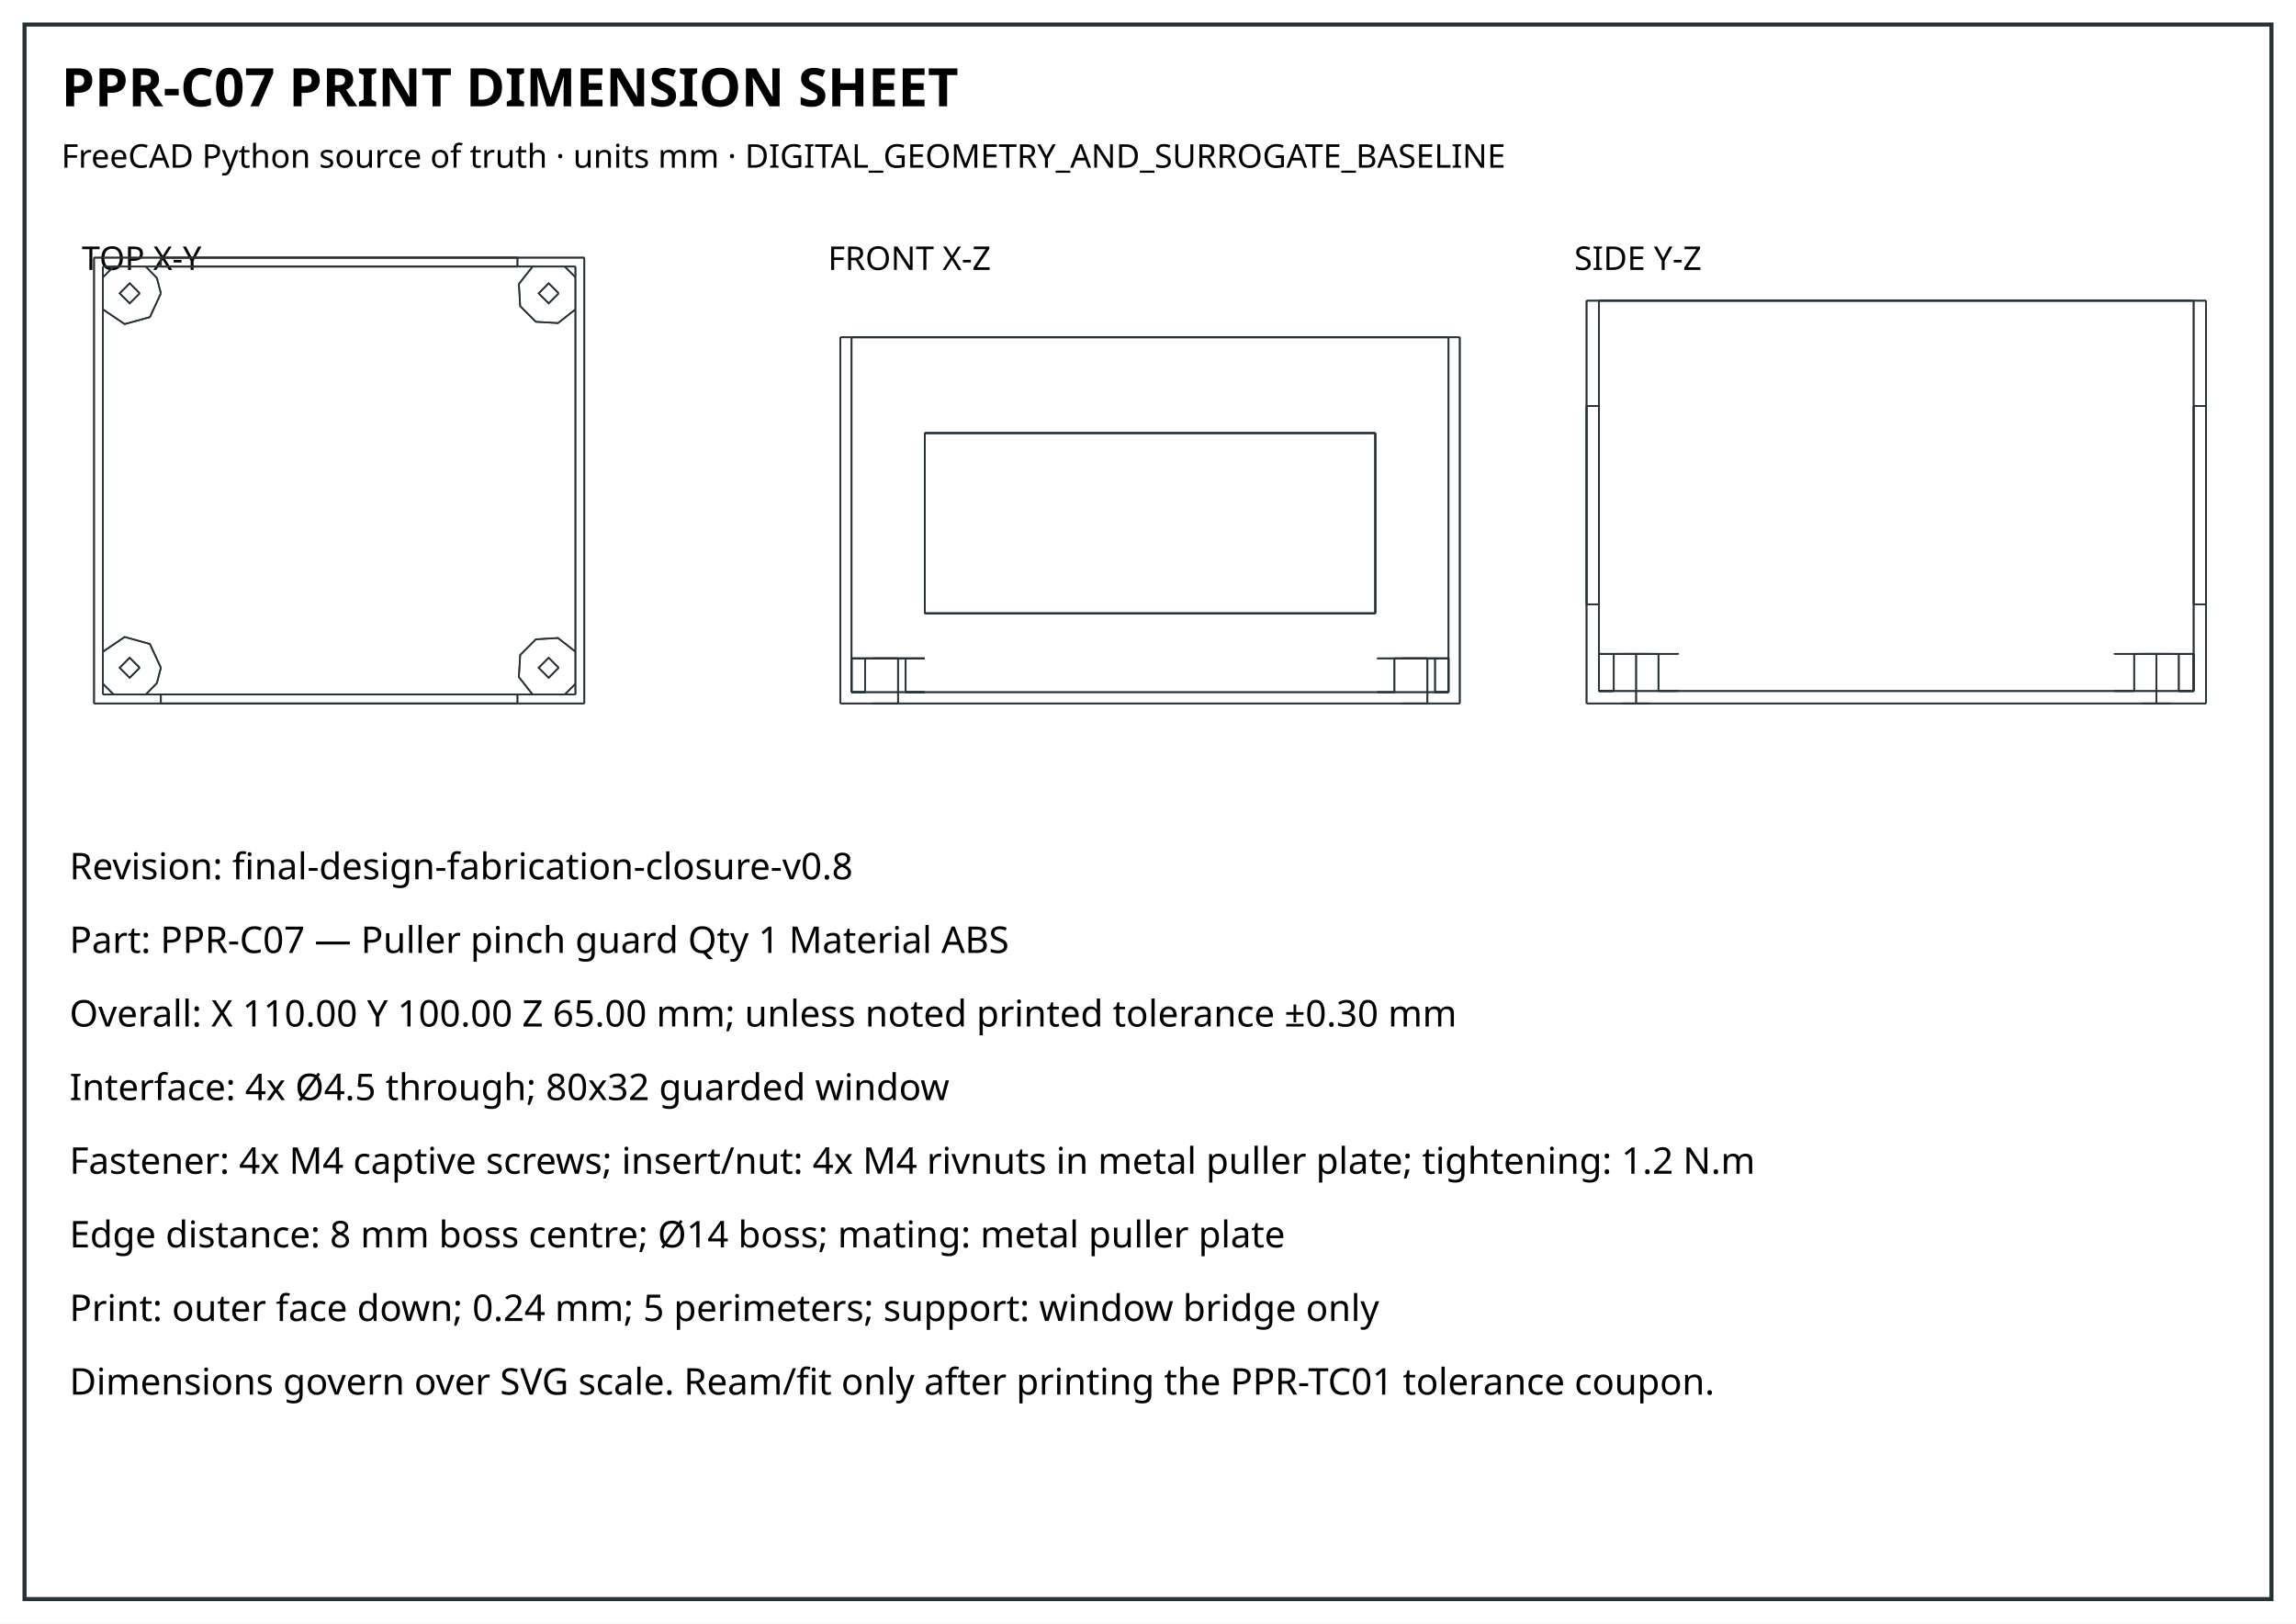
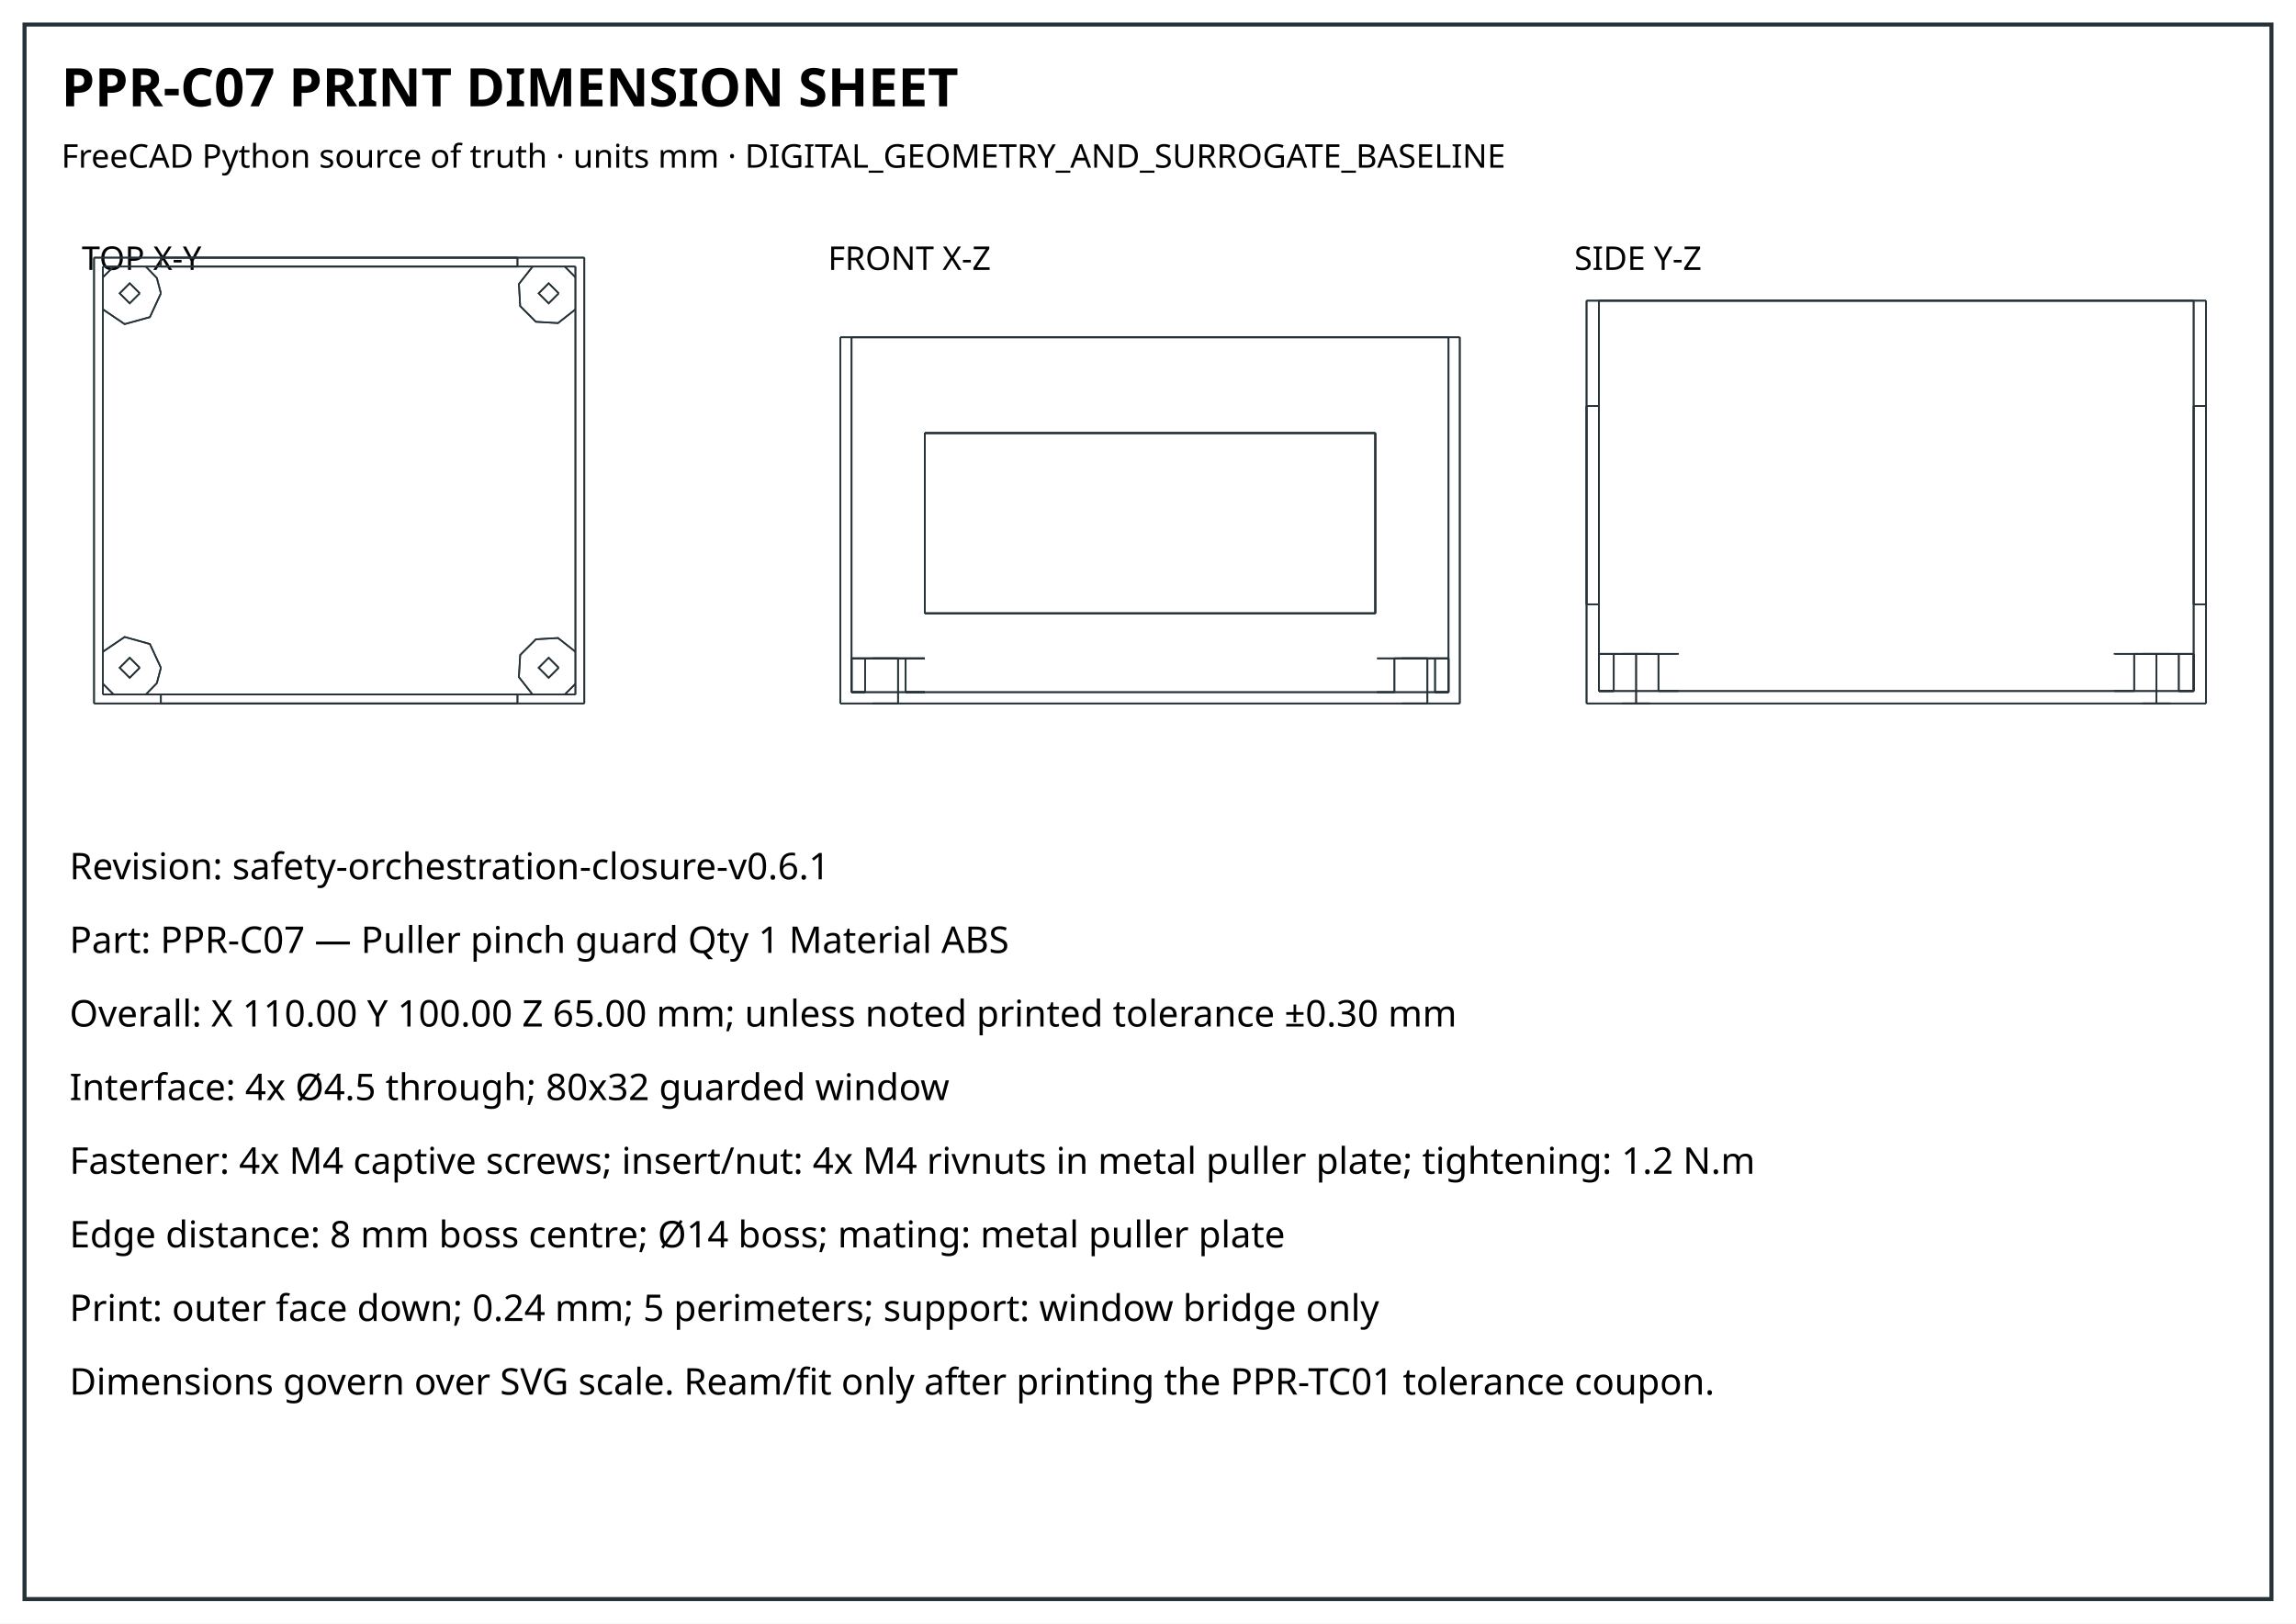
<svg xmlns="http://www.w3.org/2000/svg" width="1123" height="794" viewBox="0 0 1123 794">
  <rect width="1123" height="794" fill="white" />
  <rect x="12" y="12" width="1099" height="770" fill="none" stroke="#263238" stroke-width="2" />
  <text x="30" y="52" font-size="26" font-family="sans-serif" font-weight="bold">PPR-C07 PRINT DIMENSION SHEET</text>
  <text x="30" y="82" font-size="16" font-family="sans-serif">FreeCAD Python source of truth · units mm · DIGITAL_GEOMETRY_AND_SURROGATE_BASELINE</text>
  <g font-family="sans-serif">
    <text x="40" y="132" font-size="16">TOP X-Y</text>
    <polyline points="46.00,344.00 46.00,344.00" fill="none" stroke="#263238" stroke-width="0.8" />
    <polyline points="46.00,344.00 46.00,126.00" fill="none" stroke="#263238" stroke-width="0.8" />
    <polyline points="46.00,126.00 46.00,126.00" fill="none" stroke="#263238" stroke-width="0.8" />
    <polyline points="46.00,344.00 46.00,126.00" fill="none" stroke="#263238" stroke-width="0.8" />
    <polyline points="46.00,344.00 285.80,344.00" fill="none" stroke="#263238" stroke-width="0.8" />
    <polyline points="285.80,344.00 285.80,344.00" fill="none" stroke="#263238" stroke-width="0.8" />
    <polyline points="46.00,344.00 285.80,344.00" fill="none" stroke="#263238" stroke-width="0.8" />
    <polyline points="78.70,344.00 78.70,344.00" fill="none" stroke="#263238" stroke-width="0.8" />
    <polyline points="78.70,344.00 253.10,344.00" fill="none" stroke="#263238" stroke-width="0.8" />
    <polyline points="253.10,344.00 253.10,344.00" fill="none" stroke="#263238" stroke-width="0.8" />
    <polyline points="78.70,344.00 253.10,344.00" fill="none" stroke="#263238" stroke-width="0.8" />
    <polyline points="46.00,126.00 285.80,126.00" fill="none" stroke="#263238" stroke-width="0.8" />
    <polyline points="285.80,344.00 285.80,126.00" fill="none" stroke="#263238" stroke-width="0.8" />
    <polyline points="281.44,339.64 50.36,339.64" fill="none" stroke="#263238" stroke-width="0.8" />
    <polyline points="281.44,339.64 281.44,130.36" fill="none" stroke="#263238" stroke-width="0.8" />
    <polyline points="281.44,130.36 50.36,130.36" fill="none" stroke="#263238" stroke-width="0.8" />
    <polyline points="50.36,339.64 50.36,130.36" fill="none" stroke="#263238" stroke-width="0.8" />
    <polyline points="46.00,126.00 285.80,126.00" fill="none" stroke="#263238" stroke-width="0.8" />
    <polyline points="285.80,126.00 285.80,126.00" fill="none" stroke="#263238" stroke-width="0.8" />
    <polyline points="78.70,126.00 78.70,126.00" fill="none" stroke="#263238" stroke-width="0.8" />
    <polyline points="78.70,126.00 253.10,126.00" fill="none" stroke="#263238" stroke-width="0.8" />
    <polyline points="253.10,126.00 253.10,126.00" fill="none" stroke="#263238" stroke-width="0.8" />
    <polyline points="78.70,126.00 253.10,126.00" fill="none" stroke="#263238" stroke-width="0.8" />
    <polyline points="285.80,344.00 285.80,126.00" fill="none" stroke="#263238" stroke-width="0.8" />
    <polyline points="68.34,326.56 63.44,321.65 58.53,326.56 63.44,331.46 68.34,326.56" fill="none" stroke="#263238" stroke-width="0.8" />
    <polyline points="273.26,326.56 268.36,321.65 263.46,326.56 268.36,331.46 273.26,326.56" fill="none" stroke="#263238" stroke-width="0.8" />
    <polyline points="68.34,143.44 63.44,138.53 58.53,143.44 63.44,148.34 68.34,143.44" fill="none" stroke="#263238" stroke-width="0.8" />
    <polyline points="273.26,143.44 268.36,138.53 263.46,143.44 268.36,148.34 273.26,143.44" fill="none" stroke="#263238" stroke-width="0.8" />
    <polyline points="78.70,344.00 78.70,339.64" fill="none" stroke="#263238" stroke-width="0.8" />
    <polyline points="78.70,339.64 78.70,339.64" fill="none" stroke="#263238" stroke-width="0.8" />
    <polyline points="78.70,344.00 78.70,339.64" fill="none" stroke="#263238" stroke-width="0.8" />
    <polyline points="78.70,339.64 253.10,339.64" fill="none" stroke="#263238" stroke-width="0.8" />
    <polyline points="253.10,344.00 253.10,339.64" fill="none" stroke="#263238" stroke-width="0.8" />
    <polyline points="253.10,339.64 253.10,339.64" fill="none" stroke="#263238" stroke-width="0.8" />
    <polyline points="253.10,344.00 253.10,339.64" fill="none" stroke="#263238" stroke-width="0.8" />
    <polyline points="78.70,339.64 253.10,339.64" fill="none" stroke="#263238" stroke-width="0.8" />
    <polyline points="281.44,339.64 281.44,339.64" fill="none" stroke="#263238" stroke-width="0.8" />
    <polyline points="50.36,339.64 50.36,339.64" fill="none" stroke="#263238" stroke-width="0.8" />
    <polyline points="50.36,339.64 55.58,339.64" fill="none" stroke="#263238" stroke-width="0.8" />
    <polyline points="55.58,339.64 55.58,339.64" fill="none" stroke="#263238" stroke-width="0.8" />
    <polyline points="55.58,339.64 71.30,339.64" fill="none" stroke="#263238" stroke-width="0.8" />
    <polyline points="71.30,339.64 71.30,339.64" fill="none" stroke="#263238" stroke-width="0.8" />
    <polyline points="71.30,339.64 260.50,339.64" fill="none" stroke="#263238" stroke-width="0.8" />
    <polyline points="260.50,339.64 260.50,339.64" fill="none" stroke="#263238" stroke-width="0.8" />
    <polyline points="260.50,339.64 276.22,339.64" fill="none" stroke="#263238" stroke-width="0.8" />
    <polyline points="276.22,339.64 276.22,339.64" fill="none" stroke="#263238" stroke-width="0.8" />
    <polyline points="276.22,339.64 281.44,339.64" fill="none" stroke="#263238" stroke-width="0.8" />
    <polyline points="281.44,130.36 281.44,130.36" fill="none" stroke="#263238" stroke-width="0.8" />
    <polyline points="281.44,135.58 281.44,130.36" fill="none" stroke="#263238" stroke-width="0.8" />
    <polyline points="281.44,135.58 281.44,135.58" fill="none" stroke="#263238" stroke-width="0.8" />
    <polyline points="281.44,135.58 281.44,151.30" fill="none" stroke="#263238" stroke-width="0.8" />
    <polyline points="281.44,151.30 281.44,151.30" fill="none" stroke="#263238" stroke-width="0.8" />
    <polyline points="281.44,318.70 281.44,151.30" fill="none" stroke="#263238" stroke-width="0.8" />
    <polyline points="281.44,318.70 281.44,318.70" fill="none" stroke="#263238" stroke-width="0.8" />
    <polyline points="281.44,318.70 281.44,334.42" fill="none" stroke="#263238" stroke-width="0.8" />
    <polyline points="281.44,334.42 281.44,334.42" fill="none" stroke="#263238" stroke-width="0.8" />
    <polyline points="281.44,339.64 281.44,334.42" fill="none" stroke="#263238" stroke-width="0.8" />
    <polyline points="50.36,130.36 50.36,130.36" fill="none" stroke="#263238" stroke-width="0.8" />
    <polyline points="50.36,130.36 55.58,130.36" fill="none" stroke="#263238" stroke-width="0.8" />
    <polyline points="55.58,130.36 55.58,130.36" fill="none" stroke="#263238" stroke-width="0.8" />
    <polyline points="55.58,130.36 71.30,130.36" fill="none" stroke="#263238" stroke-width="0.8" />
    <polyline points="71.30,130.36 71.30,130.36" fill="none" stroke="#263238" stroke-width="0.8" />
    <polyline points="71.30,130.36 260.50,130.36" fill="none" stroke="#263238" stroke-width="0.8" />
    <polyline points="260.50,130.36 260.50,130.36" fill="none" stroke="#263238" stroke-width="0.8" />
    <polyline points="260.50,130.36 276.22,130.36" fill="none" stroke="#263238" stroke-width="0.8" />
    <polyline points="276.22,130.36 276.22,130.36" fill="none" stroke="#263238" stroke-width="0.8" />
    <polyline points="276.22,130.36 281.44,130.36" fill="none" stroke="#263238" stroke-width="0.8" />
    <polyline points="78.70,130.36 253.10,130.36" fill="none" stroke="#263238" stroke-width="0.8" />
    <polyline points="78.70,130.36 78.70,130.36" fill="none" stroke="#263238" stroke-width="0.8" />
    <polyline points="253.10,130.36 253.10,130.36" fill="none" stroke="#263238" stroke-width="0.8" />
    <polyline points="78.70,130.36 253.10,130.36" fill="none" stroke="#263238" stroke-width="0.8" />
    <polyline points="50.36,135.58 50.36,130.36" fill="none" stroke="#263238" stroke-width="0.8" />
    <polyline points="50.36,135.58 50.36,135.58" fill="none" stroke="#263238" stroke-width="0.8" />
    <polyline points="50.36,135.58 50.36,151.30" fill="none" stroke="#263238" stroke-width="0.8" />
    <polyline points="50.36,151.30 50.36,151.30" fill="none" stroke="#263238" stroke-width="0.8" />
    <polyline points="50.36,318.70 50.36,151.30" fill="none" stroke="#263238" stroke-width="0.8" />
    <polyline points="50.36,318.70 50.36,318.70" fill="none" stroke="#263238" stroke-width="0.8" />
    <polyline points="50.36,318.70 50.36,334.42" fill="none" stroke="#263238" stroke-width="0.8" />
    <polyline points="50.36,334.42 50.36,334.42" fill="none" stroke="#263238" stroke-width="0.8" />
    <polyline points="50.36,339.64 50.36,334.42" fill="none" stroke="#263238" stroke-width="0.8" />
    <polyline points="78.70,130.36 78.70,126.00" fill="none" stroke="#263238" stroke-width="0.8" />
    <polyline points="78.70,130.36 78.70,126.00" fill="none" stroke="#263238" stroke-width="0.8" />
    <polyline points="253.10,130.36 253.10,126.00" fill="none" stroke="#263238" stroke-width="0.8" />
    <polyline points="253.10,130.36 253.10,126.00" fill="none" stroke="#263238" stroke-width="0.8" />
    <polyline points="68.34,326.56 63.44,321.65 58.53,326.56 63.44,331.46 68.34,326.56" fill="none" stroke="#263238" stroke-width="0.8" />
    <polyline points="68.34,326.56 68.34,326.56" fill="none" stroke="#263238" stroke-width="0.8" />
    <polyline points="273.26,326.56 268.36,321.65 263.46,326.56 268.36,331.46 273.26,326.56" fill="none" stroke="#263238" stroke-width="0.8" />
    <polyline points="273.26,326.56 273.26,326.56" fill="none" stroke="#263238" stroke-width="0.8" />
    <polyline points="68.34,143.44 63.44,138.53 58.53,143.44 63.44,148.34 68.34,143.44" fill="none" stroke="#263238" stroke-width="0.8" />
    <polyline points="68.34,143.44 68.34,143.44" fill="none" stroke="#263238" stroke-width="0.8" />
    <polyline points="273.26,143.44 268.36,138.53 263.46,143.44 268.36,148.34 273.26,143.44" fill="none" stroke="#263238" stroke-width="0.8" />
    <polyline points="273.26,143.44 273.26,143.44" fill="none" stroke="#263238" stroke-width="0.8" />
    <polyline points="50.36,334.42 55.58,339.64" fill="none" stroke="#263238" stroke-width="0.8" />
    <polyline points="50.36,334.42 55.58,339.64" fill="none" stroke="#263238" stroke-width="0.8" />
    <polyline points="71.30,339.64 76.72,334.07 78.70,326.56" fill="none" stroke="#263238" stroke-width="0.8" />
    <polyline points="78.70,326.56 73.32,314.93 60.97,311.50 50.36,318.70" fill="none" stroke="#263238" stroke-width="0.8" />
    <polyline points="78.70,326.56 73.32,314.93 60.97,311.50 50.36,318.70" fill="none" stroke="#263238" stroke-width="0.8" />
    <polyline points="71.30,339.64 76.72,334.07 78.70,326.56" fill="none" stroke="#263238" stroke-width="0.8" />
    <polyline points="50.36,151.30 60.97,158.50 73.32,155.07 78.70,143.44" fill="none" stroke="#263238" stroke-width="0.8" />
    <polyline points="78.70,143.44 76.72,135.93 71.30,130.36" fill="none" stroke="#263238" stroke-width="0.8" />
    <polyline points="260.50,130.36 253.80,138.88 254.44,149.70 262.10,157.36 272.92,158.00 281.44,151.30" fill="none" stroke="#263238" stroke-width="0.8" />
    <polyline points="281.44,318.70 272.92,312.00 262.10,312.64 254.44,320.30 253.80,331.12 260.50,339.64" fill="none" stroke="#263238" stroke-width="0.8" />
    <polyline points="281.44,318.70 272.92,312.00 262.10,312.64 254.44,320.30 253.80,331.12 260.50,339.64" fill="none" stroke="#263238" stroke-width="0.8" />
    <polyline points="276.22,339.64 281.44,334.42" fill="none" stroke="#263238" stroke-width="0.8" />
    <polyline points="276.22,339.64 281.44,334.42" fill="none" stroke="#263238" stroke-width="0.8" />
    <polyline points="281.44,135.58 276.22,130.36" fill="none" stroke="#263238" stroke-width="0.8" />
    <polyline points="281.44,135.58 276.22,130.36" fill="none" stroke="#263238" stroke-width="0.8" />
    <polyline points="260.50,130.36 253.80,138.88 254.44,149.70 262.10,157.36 272.92,158.00 281.44,151.30" fill="none" stroke="#263238" stroke-width="0.8" />
    <polyline points="55.58,130.36 50.36,135.58" fill="none" stroke="#263238" stroke-width="0.8" />
    <polyline points="55.58,130.36 50.36,135.58" fill="none" stroke="#263238" stroke-width="0.8" />
    <polyline points="50.36,151.30 60.97,158.50 73.32,155.07 78.70,143.44" fill="none" stroke="#263238" stroke-width="0.8" />
    <polyline points="78.70,143.44 76.72,135.93 71.30,130.36" fill="none" stroke="#263238" stroke-width="0.8" />
    <text x="405" y="132" font-size="16">FRONT X-Z</text>
    <polyline points="411.00,344.00 411.00,164.95" fill="none" stroke="#263238" stroke-width="0.8" />
    <polyline points="411.00,164.95 411.00,164.95" fill="none" stroke="#263238" stroke-width="0.8" />
    <polyline points="411.00,344.00 411.00,164.95" fill="none" stroke="#263238" stroke-width="0.8" />
    <polyline points="411.00,344.00 411.00,344.00" fill="none" stroke="#263238" stroke-width="0.8" />
    <polyline points="411.00,344.00 714.00,344.00" fill="none" stroke="#263238" stroke-width="0.8" />
    <polyline points="714.00,344.00 714.00,164.95" fill="none" stroke="#263238" stroke-width="0.8" />
    <polyline points="411.00,164.95 714.00,164.95" fill="none" stroke="#263238" stroke-width="0.8" />
    <polyline points="452.32,299.93 452.32,211.78" fill="none" stroke="#263238" stroke-width="0.8" />
    <polyline points="452.32,211.78 672.68,211.78" fill="none" stroke="#263238" stroke-width="0.8" />
    <polyline points="672.68,299.93 672.68,211.78" fill="none" stroke="#263238" stroke-width="0.8" />
    <polyline points="452.32,299.93 672.68,299.93" fill="none" stroke="#263238" stroke-width="0.8" />
    <polyline points="411.00,164.95 714.00,164.95" fill="none" stroke="#263238" stroke-width="0.8" />
    <polyline points="714.00,164.95 714.00,164.95" fill="none" stroke="#263238" stroke-width="0.8" />
    <polyline points="708.49,164.95 416.51,164.95" fill="none" stroke="#263238" stroke-width="0.8" />
    <polyline points="708.49,164.95 708.49,164.95" fill="none" stroke="#263238" stroke-width="0.8" />
    <polyline points="708.49,164.95 416.51,164.95" fill="none" stroke="#263238" stroke-width="0.8" />
    <polyline points="416.51,164.95 416.51,164.95" fill="none" stroke="#263238" stroke-width="0.8" />
    <polyline points="411.00,344.00 714.00,344.00" fill="none" stroke="#263238" stroke-width="0.8" />
    <polyline points="714.00,344.00 714.00,164.95" fill="none" stroke="#263238" stroke-width="0.8" />
    <polyline points="452.32,299.93 452.32,211.78" fill="none" stroke="#263238" stroke-width="0.8" />
    <polyline points="452.32,211.78 672.68,211.78" fill="none" stroke="#263238" stroke-width="0.8" />
    <polyline points="672.68,299.93 672.68,211.78" fill="none" stroke="#263238" stroke-width="0.8" />
    <polyline points="452.32,299.93 672.68,299.93" fill="none" stroke="#263238" stroke-width="0.8" />
    <polyline points="714.00,344.00 714.00,344.00" fill="none" stroke="#263238" stroke-width="0.8" />
    <polyline points="439.23,344.00 433.04,344.00 426.84,344.00 433.04,344.00 439.23,344.00" fill="none" stroke="#263238" stroke-width="0.8" />
    <polyline points="698.16,344.00 691.96,344.00 685.77,344.00 691.96,344.00 698.16,344.00" fill="none" stroke="#263238" stroke-width="0.8" />
    <polyline points="439.23,344.00 433.04,344.00 426.84,344.00 433.04,344.00 439.23,344.00" fill="none" stroke="#263238" stroke-width="0.8" />
    <polyline points="698.16,344.00 691.96,344.00 685.77,344.00 691.96,344.00 698.16,344.00" fill="none" stroke="#263238" stroke-width="0.8" />
    <polyline points="452.32,211.78 452.32,211.78" fill="none" stroke="#263238" stroke-width="0.8" />
    <polyline points="452.32,211.78 452.32,299.93" fill="none" stroke="#263238" stroke-width="0.8" />
    <polyline points="452.32,299.93 452.32,299.93" fill="none" stroke="#263238" stroke-width="0.8" />
    <polyline points="452.32,211.78 672.68,211.78" fill="none" stroke="#263238" stroke-width="0.8" />
    <polyline points="672.68,211.78 672.68,211.78" fill="none" stroke="#263238" stroke-width="0.8" />
    <polyline points="672.68,211.78 672.68,299.93" fill="none" stroke="#263238" stroke-width="0.8" />
    <polyline points="672.68,299.93 672.68,299.93" fill="none" stroke="#263238" stroke-width="0.8" />
    <polyline points="452.32,299.93 672.68,299.93" fill="none" stroke="#263238" stroke-width="0.8" />
    <polyline points="708.49,338.49 708.49,164.95" fill="none" stroke="#263238" stroke-width="0.8" />
    <polyline points="416.51,338.49 416.51,164.95" fill="none" stroke="#263238" stroke-width="0.8" />
    <polyline points="416.51,338.49 423.10,338.49" fill="none" stroke="#263238" stroke-width="0.8" />
    <polyline points="423.10,338.49 423.10,321.96" fill="none" stroke="#263238" stroke-width="0.8" />
    <polyline points="423.10,321.96 442.97,321.96" fill="none" stroke="#263238" stroke-width="0.8" />
    <polyline points="442.97,338.49 442.97,321.96" fill="none" stroke="#263238" stroke-width="0.8" />
    <polyline points="442.97,338.49 682.03,338.49" fill="none" stroke="#263238" stroke-width="0.8" />
    <polyline points="682.03,338.49 682.03,321.96" fill="none" stroke="#263238" stroke-width="0.8" />
    <polyline points="682.03,321.96 701.90,321.96" fill="none" stroke="#263238" stroke-width="0.8" />
    <polyline points="701.90,338.49 701.90,321.96" fill="none" stroke="#263238" stroke-width="0.8" />
    <polyline points="701.90,338.49 708.49,338.49" fill="none" stroke="#263238" stroke-width="0.8" />
    <polyline points="708.49,338.49 708.49,164.95" fill="none" stroke="#263238" stroke-width="0.8" />
    <polyline points="708.49,338.49 708.49,338.49" fill="none" stroke="#263238" stroke-width="0.8" />
    <polyline points="708.49,338.49 708.49,321.96" fill="none" stroke="#263238" stroke-width="0.8" />
    <polyline points="708.49,321.96 708.49,321.96" fill="none" stroke="#263238" stroke-width="0.8" />
    <polyline points="708.49,338.49 708.49,321.96" fill="none" stroke="#263238" stroke-width="0.8" />
    <polyline points="708.49,338.49 708.49,338.49" fill="none" stroke="#263238" stroke-width="0.8" />
    <polyline points="708.49,338.49 708.49,321.96" fill="none" stroke="#263238" stroke-width="0.8" />
    <polyline points="708.49,321.96 708.49,321.96" fill="none" stroke="#263238" stroke-width="0.8" />
    <polyline points="708.49,338.49 708.49,321.96" fill="none" stroke="#263238" stroke-width="0.8" />
    <polyline points="708.49,338.49 708.49,338.49" fill="none" stroke="#263238" stroke-width="0.8" />
    <polyline points="416.51,338.49 416.51,164.95" fill="none" stroke="#263238" stroke-width="0.8" />
    <polyline points="416.51,338.49 423.10,338.49" fill="none" stroke="#263238" stroke-width="0.8" />
    <polyline points="423.10,338.49 423.10,321.96" fill="none" stroke="#263238" stroke-width="0.8" />
    <polyline points="423.10,321.96 442.97,321.96" fill="none" stroke="#263238" stroke-width="0.8" />
    <polyline points="442.97,338.49 442.97,321.96" fill="none" stroke="#263238" stroke-width="0.8" />
    <polyline points="442.97,338.49 682.03,338.49" fill="none" stroke="#263238" stroke-width="0.8" />
    <polyline points="682.03,338.49 682.03,321.96" fill="none" stroke="#263238" stroke-width="0.8" />
    <polyline points="682.03,321.96 701.90,321.96" fill="none" stroke="#263238" stroke-width="0.8" />
    <polyline points="701.90,338.49 701.90,321.96" fill="none" stroke="#263238" stroke-width="0.8" />
    <polyline points="701.90,338.49 708.49,338.49" fill="none" stroke="#263238" stroke-width="0.8" />
    <polyline points="452.32,211.78 672.68,211.78" fill="none" stroke="#263238" stroke-width="0.8" />
    <polyline points="452.32,211.78 452.32,299.93" fill="none" stroke="#263238" stroke-width="0.8" />
    <polyline points="672.68,211.78 672.68,299.93" fill="none" stroke="#263238" stroke-width="0.8" />
    <polyline points="452.32,299.93 672.68,299.93" fill="none" stroke="#263238" stroke-width="0.8" />
    <polyline points="416.51,338.49 416.51,338.49" fill="none" stroke="#263238" stroke-width="0.8" />
    <polyline points="416.51,338.49 416.51,321.96" fill="none" stroke="#263238" stroke-width="0.8" />
    <polyline points="416.51,321.96 416.51,321.96" fill="none" stroke="#263238" stroke-width="0.8" />
    <polyline points="416.51,338.49 416.51,321.96" fill="none" stroke="#263238" stroke-width="0.8" />
    <polyline points="416.51,338.49 416.51,338.49" fill="none" stroke="#263238" stroke-width="0.8" />
    <polyline points="416.51,338.49 416.51,321.96" fill="none" stroke="#263238" stroke-width="0.8" />
    <polyline points="416.51,321.96 416.51,321.96" fill="none" stroke="#263238" stroke-width="0.8" />
    <polyline points="416.51,338.49 416.51,321.96" fill="none" stroke="#263238" stroke-width="0.8" />
    <polyline points="416.51,338.49 416.51,338.49" fill="none" stroke="#263238" stroke-width="0.8" />
    <polyline points="452.32,211.78 452.32,211.78" fill="none" stroke="#263238" stroke-width="0.8" />
    <polyline points="452.32,299.93 452.32,299.93" fill="none" stroke="#263238" stroke-width="0.8" />
    <polyline points="672.68,211.78 672.68,211.78" fill="none" stroke="#263238" stroke-width="0.8" />
    <polyline points="672.68,299.93 672.68,299.93" fill="none" stroke="#263238" stroke-width="0.8" />
    <polyline points="439.23,321.96 433.04,321.96 426.84,321.96 433.04,321.96 439.23,321.96" fill="none" stroke="#263238" stroke-width="0.8" />
    <polyline points="439.23,344.00 439.23,321.96" fill="none" stroke="#263238" stroke-width="0.8" />
    <polyline points="698.16,321.96 691.96,321.96 685.77,321.96 691.96,321.96 698.16,321.96" fill="none" stroke="#263238" stroke-width="0.8" />
    <polyline points="698.16,344.00 698.16,321.96" fill="none" stroke="#263238" stroke-width="0.8" />
    <polyline points="439.23,321.96 433.04,321.96 426.84,321.96 433.04,321.96 439.23,321.96" fill="none" stroke="#263238" stroke-width="0.8" />
    <polyline points="439.23,344.00 439.23,321.96" fill="none" stroke="#263238" stroke-width="0.8" />
    <polyline points="698.16,321.96 691.96,321.96 685.77,321.96 691.96,321.96 698.16,321.96" fill="none" stroke="#263238" stroke-width="0.8" />
    <polyline points="698.16,344.00 698.16,321.96" fill="none" stroke="#263238" stroke-width="0.8" />
    <polyline points="416.51,338.49 423.10,338.49" fill="none" stroke="#263238" stroke-width="0.8" />
    <polyline points="416.51,321.96 423.10,321.96" fill="none" stroke="#263238" stroke-width="0.8" />
    <polyline points="442.97,321.96 449.82,321.96 452.32,321.96" fill="none" stroke="#263238" stroke-width="0.8" />
    <polyline points="452.32,321.96 445.52,321.96 429.91,321.96 416.51,321.96" fill="none" stroke="#263238" stroke-width="0.8" />
    <polyline points="452.32,338.49 445.52,338.49 429.91,338.49 416.51,338.49" fill="none" stroke="#263238" stroke-width="0.8" />
    <polyline points="442.97,338.49 449.82,338.49 452.32,338.49" fill="none" stroke="#263238" stroke-width="0.8" />
    <polyline points="416.51,338.49 429.91,338.49 445.52,338.49 452.32,338.49" fill="none" stroke="#263238" stroke-width="0.8" />
    <polyline points="452.32,338.49 449.82,338.49 442.97,338.49" fill="none" stroke="#263238" stroke-width="0.8" />
    <polyline points="682.03,338.49 673.56,338.49 674.38,338.49 684.06,338.49 697.73,338.49 708.49,338.49" fill="none" stroke="#263238" stroke-width="0.8" />
    <polyline points="708.49,338.49 697.73,338.49 684.06,338.49 674.38,338.49 673.56,338.49 682.03,338.49" fill="none" stroke="#263238" stroke-width="0.8" />
    <polyline points="708.49,321.96 697.73,321.96 684.06,321.96 674.38,321.96 673.56,321.96 682.03,321.96" fill="none" stroke="#263238" stroke-width="0.8" />
    <polyline points="701.90,321.96 708.49,321.96" fill="none" stroke="#263238" stroke-width="0.8" />
    <polyline points="701.90,338.49 708.49,338.49" fill="none" stroke="#263238" stroke-width="0.8" />
    <polyline points="708.49,338.49 701.90,338.49" fill="none" stroke="#263238" stroke-width="0.8" />
    <polyline points="708.49,321.96 701.90,321.96" fill="none" stroke="#263238" stroke-width="0.8" />
    <polyline points="682.03,321.96 673.56,321.96 674.38,321.96 684.06,321.96 697.73,321.96 708.49,321.96" fill="none" stroke="#263238" stroke-width="0.8" />
    <polyline points="423.10,338.49 416.51,338.49" fill="none" stroke="#263238" stroke-width="0.8" />
    <polyline points="423.10,321.96 416.51,321.96" fill="none" stroke="#263238" stroke-width="0.8" />
    <polyline points="416.51,321.96 429.91,321.96 445.52,321.96 452.32,321.96" fill="none" stroke="#263238" stroke-width="0.8" />
    <polyline points="452.32,321.96 449.82,321.96 442.97,321.96" fill="none" stroke="#263238" stroke-width="0.8" />
    <text x="770" y="132" font-size="16">SIDE Y-Z</text>
    <polyline points="776.00,344.00 776.00,147.05" fill="none" stroke="#263238" stroke-width="0.8" />
    <polyline points="776.00,147.05 1079.00,147.05" fill="none" stroke="#263238" stroke-width="0.8" />
    <polyline points="1079.00,344.00 1079.00,147.05" fill="none" stroke="#263238" stroke-width="0.8" />
    <polyline points="776.00,344.00 1079.00,344.00" fill="none" stroke="#263238" stroke-width="0.8" />
    <polyline points="776.00,344.00 776.00,344.00" fill="none" stroke="#263238" stroke-width="0.8" />
    <polyline points="776.00,344.00 776.00,147.05" fill="none" stroke="#263238" stroke-width="0.8" />
    <polyline points="776.00,147.05 776.00,147.05" fill="none" stroke="#263238" stroke-width="0.8" />
    <polyline points="776.00,295.52 776.00,198.56" fill="none" stroke="#263238" stroke-width="0.8" />
    <polyline points="776.00,198.56 776.00,198.56" fill="none" stroke="#263238" stroke-width="0.8" />
    <polyline points="776.00,295.52 776.00,198.56" fill="none" stroke="#263238" stroke-width="0.8" />
    <polyline points="776.00,295.52 776.00,295.52" fill="none" stroke="#263238" stroke-width="0.8" />
    <polyline points="1079.00,147.05 1079.00,147.05" fill="none" stroke="#263238" stroke-width="0.8" />
    <polyline points="776.00,147.05 1079.00,147.05" fill="none" stroke="#263238" stroke-width="0.8" />
    <polyline points="782.06,147.05 782.06,147.05" fill="none" stroke="#263238" stroke-width="0.8" />
    <polyline points="782.06,147.05 1072.94,147.05" fill="none" stroke="#263238" stroke-width="0.8" />
    <polyline points="1072.94,147.05 1072.94,147.05" fill="none" stroke="#263238" stroke-width="0.8" />
    <polyline points="782.06,147.05 1072.94,147.05" fill="none" stroke="#263238" stroke-width="0.8" />
    <polyline points="1079.00,344.00 1079.00,344.00" fill="none" stroke="#263238" stroke-width="0.8" />
    <polyline points="1079.00,344.00 1079.00,147.05" fill="none" stroke="#263238" stroke-width="0.8" />
    <polyline points="1079.00,295.52 1079.00,198.56" fill="none" stroke="#263238" stroke-width="0.8" />
    <polyline points="1079.00,198.56 1079.00,198.56" fill="none" stroke="#263238" stroke-width="0.8" />
    <polyline points="1079.00,295.52 1079.00,198.56" fill="none" stroke="#263238" stroke-width="0.8" />
    <polyline points="1079.00,295.52 1079.00,295.52" fill="none" stroke="#263238" stroke-width="0.8" />
    <polyline points="776.00,344.00 1079.00,344.00" fill="none" stroke="#263238" stroke-width="0.8" />
    <polyline points="800.24,344.00 807.06,344.00 800.24,344.00 793.42,344.00 800.24,344.00" fill="none" stroke="#263238" stroke-width="0.8" />
    <polyline points="800.24,344.00 807.06,344.00 800.24,344.00 793.42,344.00 800.24,344.00" fill="none" stroke="#263238" stroke-width="0.8" />
    <polyline points="1054.76,344.00 1061.58,344.00 1054.76,344.00 1047.94,344.00 1054.76,344.00" fill="none" stroke="#263238" stroke-width="0.8" />
    <polyline points="1054.76,344.00 1061.58,344.00 1054.76,344.00 1047.94,344.00 1054.76,344.00" fill="none" stroke="#263238" stroke-width="0.8" />
    <polyline points="776.00,198.56 782.06,198.56" fill="none" stroke="#263238" stroke-width="0.8" />
    <polyline points="782.06,198.56 782.06,295.52" fill="none" stroke="#263238" stroke-width="0.8" />
    <polyline points="776.00,295.52 782.06,295.52" fill="none" stroke="#263238" stroke-width="0.8" />
    <polyline points="782.06,198.56 782.06,198.56" fill="none" stroke="#263238" stroke-width="0.8" />
    <polyline points="776.00,198.56 782.06,198.56" fill="none" stroke="#263238" stroke-width="0.8" />
    <polyline points="782.06,198.56 782.06,295.52" fill="none" stroke="#263238" stroke-width="0.8" />
    <polyline points="776.00,295.52 782.06,295.52" fill="none" stroke="#263238" stroke-width="0.8" />
    <polyline points="782.06,295.52 782.06,295.52" fill="none" stroke="#263238" stroke-width="0.8" />
    <polyline points="782.06,337.94 782.06,147.05" fill="none" stroke="#263238" stroke-width="0.8" />
    <polyline points="782.06,337.94 782.06,147.05" fill="none" stroke="#263238" stroke-width="0.8" />
    <polyline points="782.06,337.94 782.06,337.94" fill="none" stroke="#263238" stroke-width="0.8" />
    <polyline points="782.06,337.94 782.06,319.76" fill="none" stroke="#263238" stroke-width="0.8" />
    <polyline points="782.06,319.76 782.06,319.76" fill="none" stroke="#263238" stroke-width="0.8" />
    <polyline points="782.06,337.94 782.06,319.76" fill="none" stroke="#263238" stroke-width="0.8" />
    <polyline points="782.06,337.94 782.06,337.94" fill="none" stroke="#263238" stroke-width="0.8" />
    <polyline points="782.06,337.94 782.06,319.76" fill="none" stroke="#263238" stroke-width="0.8" />
    <polyline points="782.06,319.76 782.06,319.76" fill="none" stroke="#263238" stroke-width="0.8" />
    <polyline points="782.06,337.94 782.06,319.76" fill="none" stroke="#263238" stroke-width="0.8" />
    <polyline points="782.06,337.94 782.06,337.94" fill="none" stroke="#263238" stroke-width="0.8" />
    <polyline points="1072.94,337.94 1072.94,147.05" fill="none" stroke="#263238" stroke-width="0.8" />
    <polyline points="1065.68,337.94 1072.94,337.94" fill="none" stroke="#263238" stroke-width="0.8" />
    <polyline points="1065.68,337.94 1065.68,319.76" fill="none" stroke="#263238" stroke-width="0.8" />
    <polyline points="1065.68,319.76 1043.84,319.76" fill="none" stroke="#263238" stroke-width="0.8" />
    <polyline points="1043.84,337.94 1043.84,319.76" fill="none" stroke="#263238" stroke-width="0.8" />
    <polyline points="811.16,337.94 1043.84,337.94" fill="none" stroke="#263238" stroke-width="0.8" />
    <polyline points="811.16,337.94 811.16,319.76" fill="none" stroke="#263238" stroke-width="0.8" />
    <polyline points="811.16,319.76 789.32,319.76" fill="none" stroke="#263238" stroke-width="0.8" />
    <polyline points="789.32,337.94 789.32,319.76" fill="none" stroke="#263238" stroke-width="0.8" />
    <polyline points="782.06,337.94 789.32,337.94" fill="none" stroke="#263238" stroke-width="0.8" />
    <polyline points="1072.94,337.94 1072.94,147.05" fill="none" stroke="#263238" stroke-width="0.8" />
    <polyline points="1072.94,337.94 1072.94,337.94" fill="none" stroke="#263238" stroke-width="0.8" />
    <polyline points="1072.94,337.94 1072.94,319.76" fill="none" stroke="#263238" stroke-width="0.8" />
    <polyline points="1072.94,319.76 1072.94,319.76" fill="none" stroke="#263238" stroke-width="0.8" />
    <polyline points="1072.94,337.94 1072.94,319.76" fill="none" stroke="#263238" stroke-width="0.8" />
    <polyline points="1072.94,337.94 1072.94,337.94" fill="none" stroke="#263238" stroke-width="0.8" />
    <polyline points="1072.94,337.94 1072.94,319.76" fill="none" stroke="#263238" stroke-width="0.8" />
    <polyline points="1072.94,319.76 1072.94,319.76" fill="none" stroke="#263238" stroke-width="0.8" />
    <polyline points="1072.94,337.94 1072.94,319.76" fill="none" stroke="#263238" stroke-width="0.8" />
    <polyline points="1072.94,337.94 1072.94,337.94" fill="none" stroke="#263238" stroke-width="0.8" />
    <polyline points="1072.94,198.56 1072.94,198.56" fill="none" stroke="#263238" stroke-width="0.8" />
    <polyline points="1072.94,198.56 1072.94,295.52" fill="none" stroke="#263238" stroke-width="0.8" />
    <polyline points="1072.94,198.56 1072.94,295.52" fill="none" stroke="#263238" stroke-width="0.8" />
    <polyline points="1072.94,295.52 1072.94,295.52" fill="none" stroke="#263238" stroke-width="0.8" />
    <polyline points="1065.68,337.94 1072.94,337.94" fill="none" stroke="#263238" stroke-width="0.8" />
    <polyline points="1065.68,337.94 1065.68,319.76" fill="none" stroke="#263238" stroke-width="0.8" />
    <polyline points="1065.68,319.76 1043.84,319.76" fill="none" stroke="#263238" stroke-width="0.8" />
    <polyline points="1043.84,337.94 1043.84,319.76" fill="none" stroke="#263238" stroke-width="0.8" />
    <polyline points="811.16,337.94 1043.84,337.94" fill="none" stroke="#263238" stroke-width="0.8" />
    <polyline points="811.16,337.94 811.16,319.76" fill="none" stroke="#263238" stroke-width="0.8" />
    <polyline points="811.16,319.76 789.32,319.76" fill="none" stroke="#263238" stroke-width="0.8" />
    <polyline points="789.32,337.94 789.32,319.76" fill="none" stroke="#263238" stroke-width="0.8" />
    <polyline points="782.06,337.94 789.32,337.94" fill="none" stroke="#263238" stroke-width="0.8" />
    <polyline points="1072.94,198.56 1079.00,198.56" fill="none" stroke="#263238" stroke-width="0.8" />
    <polyline points="1072.94,295.52 1079.00,295.52" fill="none" stroke="#263238" stroke-width="0.8" />
    <polyline points="1072.94,198.56 1079.00,198.56" fill="none" stroke="#263238" stroke-width="0.8" />
    <polyline points="1072.94,295.52 1079.00,295.52" fill="none" stroke="#263238" stroke-width="0.8" />
    <polyline points="800.24,319.76 807.06,319.76 800.24,319.76 793.42,319.76 800.24,319.76" fill="none" stroke="#263238" stroke-width="0.8" />
    <polyline points="800.24,344.00 800.24,319.76" fill="none" stroke="#263238" stroke-width="0.8" />
    <polyline points="800.24,319.76 807.06,319.76 800.24,319.76 793.42,319.76 800.24,319.76" fill="none" stroke="#263238" stroke-width="0.8" />
    <polyline points="800.24,344.00 800.24,319.76" fill="none" stroke="#263238" stroke-width="0.8" />
    <polyline points="1054.76,319.76 1061.58,319.76 1054.76,319.76 1047.94,319.76 1054.76,319.76" fill="none" stroke="#263238" stroke-width="0.8" />
    <polyline points="1054.76,344.00 1054.76,319.76" fill="none" stroke="#263238" stroke-width="0.8" />
    <polyline points="1054.76,319.76 1061.58,319.76 1054.76,319.76 1047.94,319.76 1054.76,319.76" fill="none" stroke="#263238" stroke-width="0.8" />
    <polyline points="1054.76,344.00 1054.76,319.76" fill="none" stroke="#263238" stroke-width="0.8" />
    <polyline points="789.32,337.94 782.06,337.94" fill="none" stroke="#263238" stroke-width="0.8" />
    <polyline points="789.32,319.76 782.06,319.76" fill="none" stroke="#263238" stroke-width="0.8" />
    <polyline points="782.06,319.76 789.80,319.76 800.24,319.76" fill="none" stroke="#263238" stroke-width="0.8" />
    <polyline points="800.24,319.76 816.41,319.76 821.17,319.76 811.16,319.76" fill="none" stroke="#263238" stroke-width="0.8" />
    <polyline points="800.24,337.94 816.41,337.94 821.17,337.94 811.16,337.94" fill="none" stroke="#263238" stroke-width="0.8" />
    <polyline points="782.06,337.94 789.80,337.94 800.24,337.94" fill="none" stroke="#263238" stroke-width="0.8" />
    <polyline points="1043.84,337.94 1033.83,337.94 1038.59,337.94 1054.76,337.94" fill="none" stroke="#263238" stroke-width="0.8" />
    <polyline points="1054.76,337.94 1065.20,337.94 1072.94,337.94" fill="none" stroke="#263238" stroke-width="0.8" />
    <polyline points="1072.94,337.94 1061.10,337.94 1046.07,337.94 1035.41,337.94 1034.52,337.94 1043.84,337.94" fill="none" stroke="#263238" stroke-width="0.8" />
    <polyline points="811.16,337.94 820.48,337.94 819.59,337.94 808.93,337.94 793.90,337.94 782.06,337.94" fill="none" stroke="#263238" stroke-width="0.8" />
    <polyline points="811.16,319.76 820.48,319.76 819.59,319.76 808.93,319.76 793.90,319.76 782.06,319.76" fill="none" stroke="#263238" stroke-width="0.8" />
    <polyline points="782.06,319.76 789.32,319.76" fill="none" stroke="#263238" stroke-width="0.8" />
    <polyline points="782.06,337.94 789.32,337.94" fill="none" stroke="#263238" stroke-width="0.8" />
    <polyline points="1065.68,337.94 1072.94,337.94" fill="none" stroke="#263238" stroke-width="0.8" />
    <polyline points="1065.68,319.76 1072.94,319.76" fill="none" stroke="#263238" stroke-width="0.8" />
    <polyline points="1072.94,319.76 1061.10,319.76 1046.07,319.76 1035.41,319.76 1034.52,319.76 1043.84,319.76" fill="none" stroke="#263238" stroke-width="0.8" />
    <polyline points="1072.94,337.94 1065.68,337.94" fill="none" stroke="#263238" stroke-width="0.8" />
    <polyline points="1072.94,319.76 1065.68,319.76" fill="none" stroke="#263238" stroke-width="0.8" />
    <polyline points="1043.84,319.76 1033.83,319.76 1038.59,319.76 1054.76,319.76" fill="none" stroke="#263238" stroke-width="0.8" />
    <polyline points="1054.76,319.76 1065.20,319.76 1072.94,319.76" fill="none" stroke="#263238" stroke-width="0.8" />
-     <text x="34" y="430" font-size="18">Revision: final-design-fabrication-closure-v0.8</text>
+     <text x="34" y="430" font-size="18">Revision: safety-orchestration-closure-v0.6.1</text>
    <text x="34" y="466" font-size="18">Part: PPR-C07 — Puller pinch guard  Qty 1  Material ABS</text>
    <text x="34" y="502" font-size="18">Overall: X 110.00  Y 100.00  Z 65.00 mm; unless noted printed tolerance ±0.30 mm</text>
    <text x="34" y="538" font-size="18">Interface: 4x Ø4.5 through; 80x32 guarded window</text>
    <text x="34" y="574" font-size="18">Fastener: 4x M4 captive screws; insert/nut: 4x M4 rivnuts in metal puller plate; tightening: 1.2 N.m</text>
    <text x="34" y="610" font-size="18">Edge distance: 8 mm boss centre; Ø14 boss; mating: metal puller plate</text>
    <text x="34" y="646" font-size="18">Print: outer face down; 0.24 mm; 5 perimeters; support: window bridge only</text>
    <text x="34" y="682" font-size="18">Dimensions govern over SVG scale. Ream/fit only after printing the PPR-TC01 tolerance coupon.</text>
  </g>
</svg>
